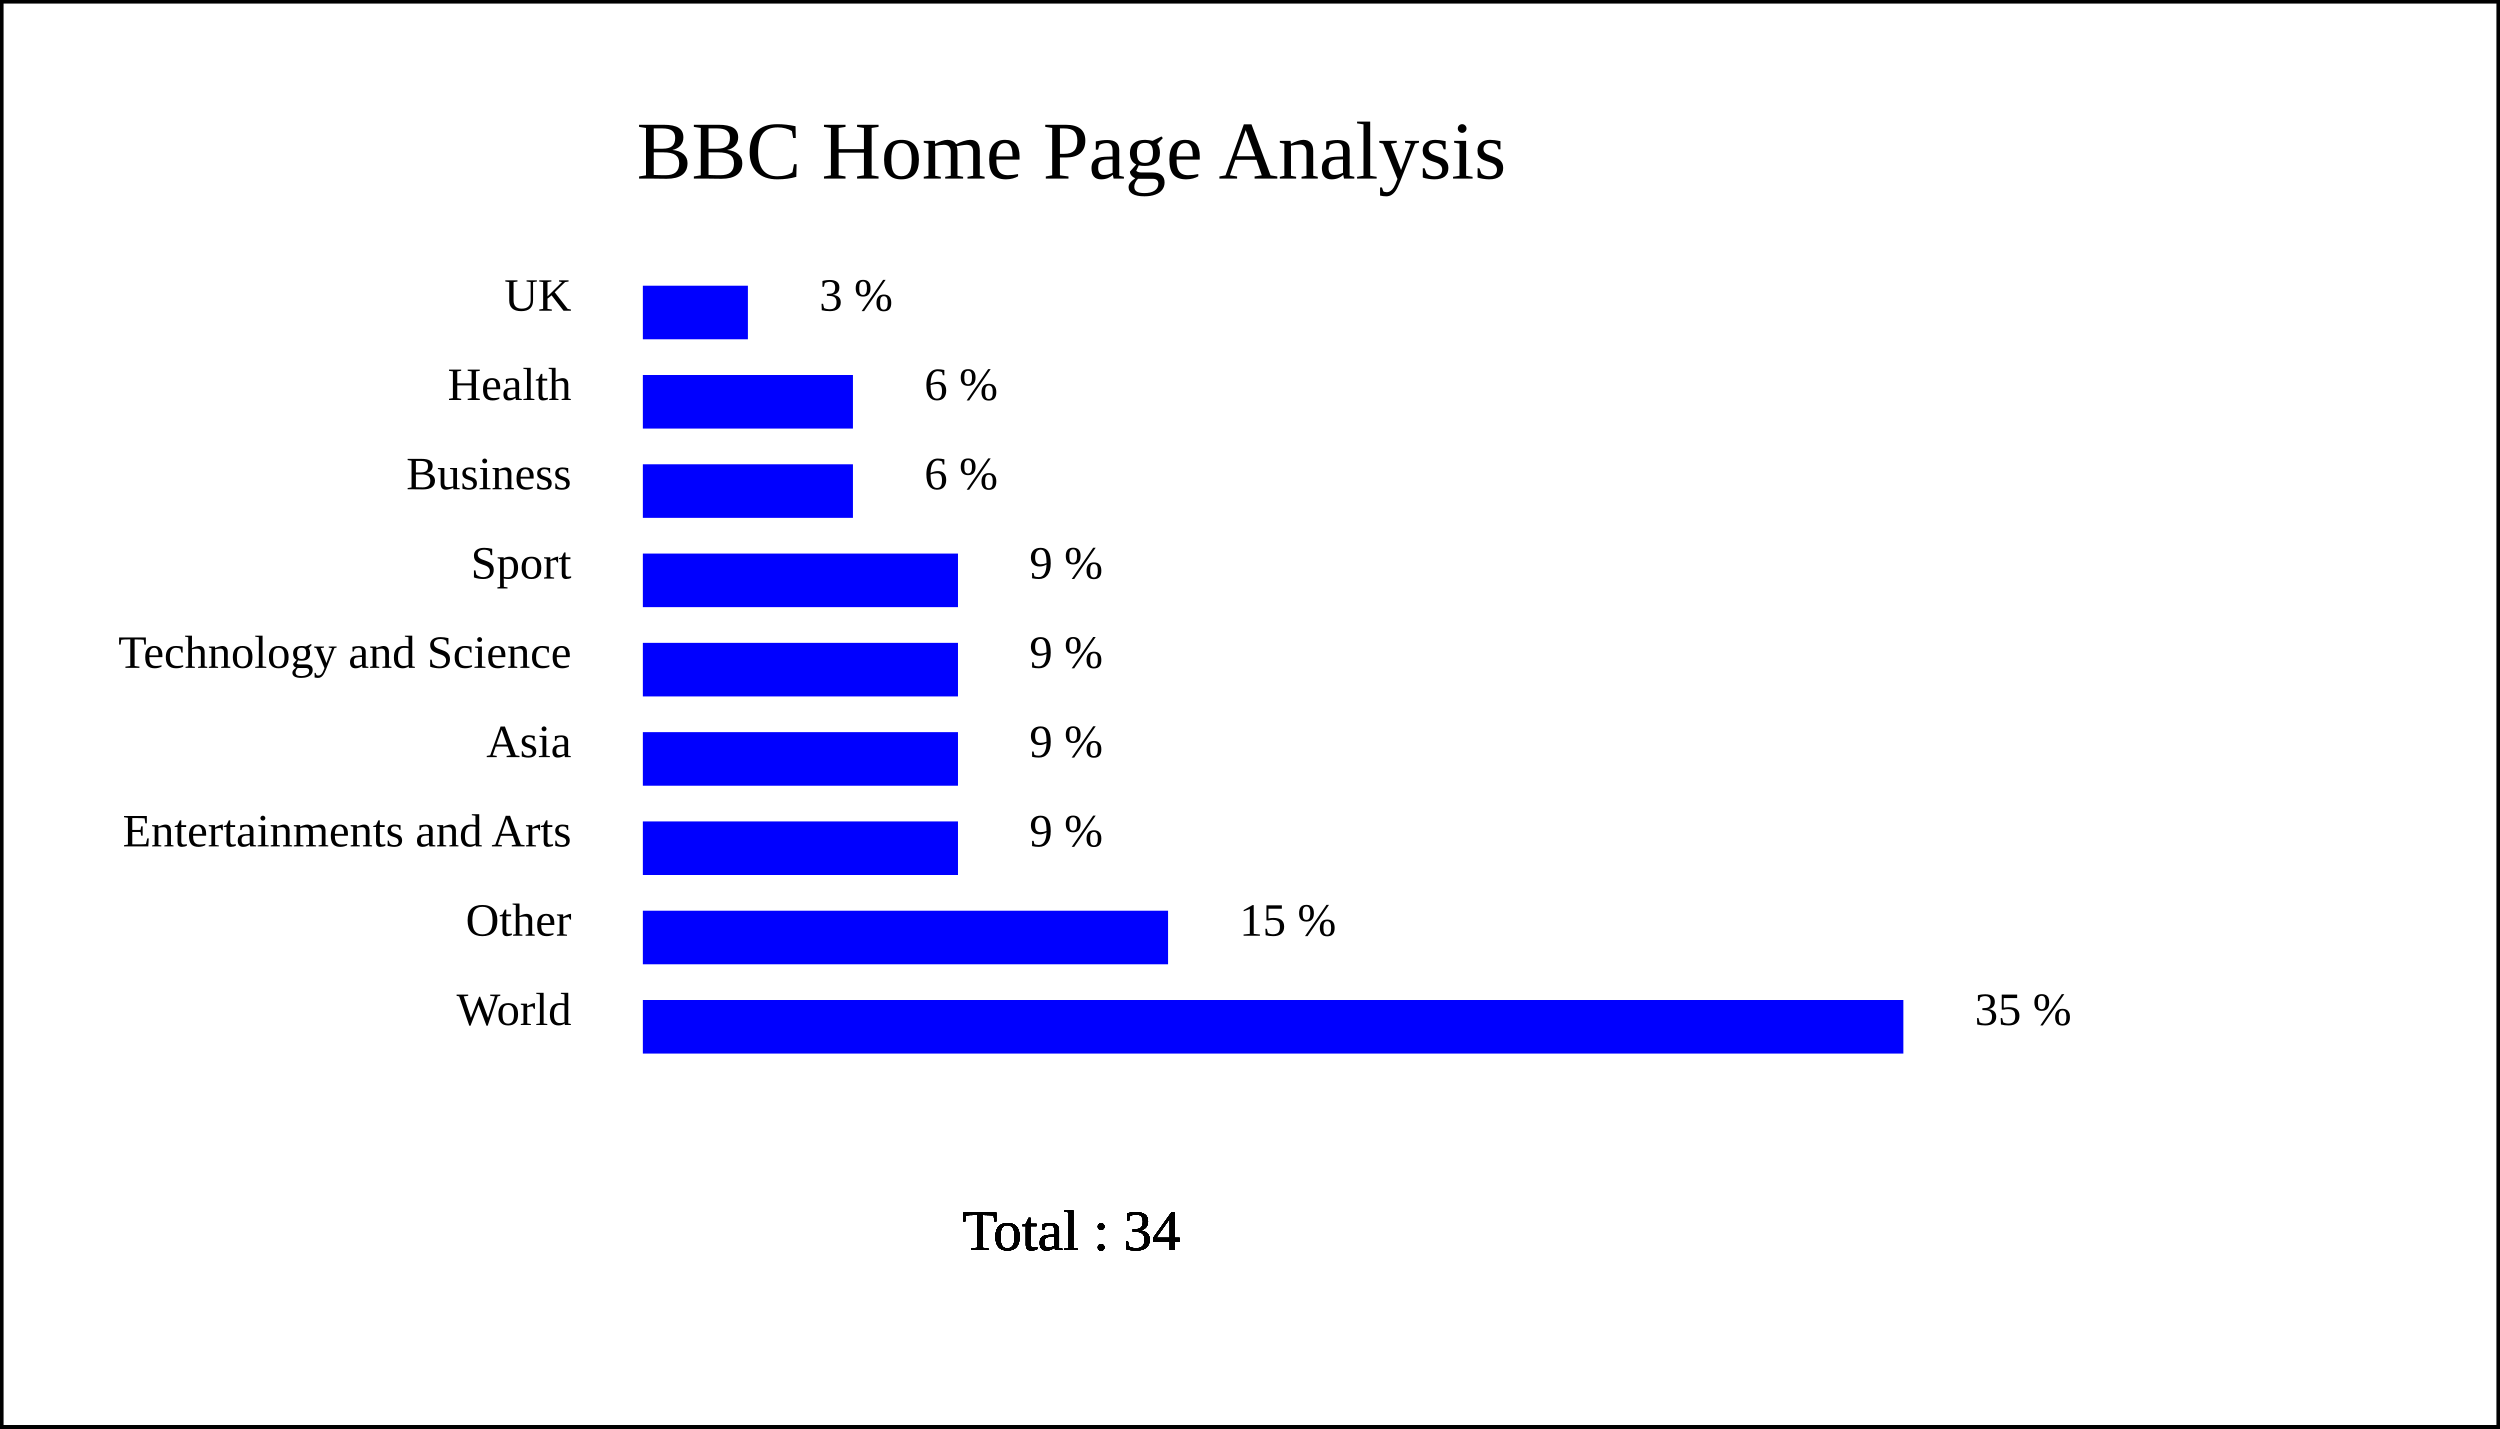
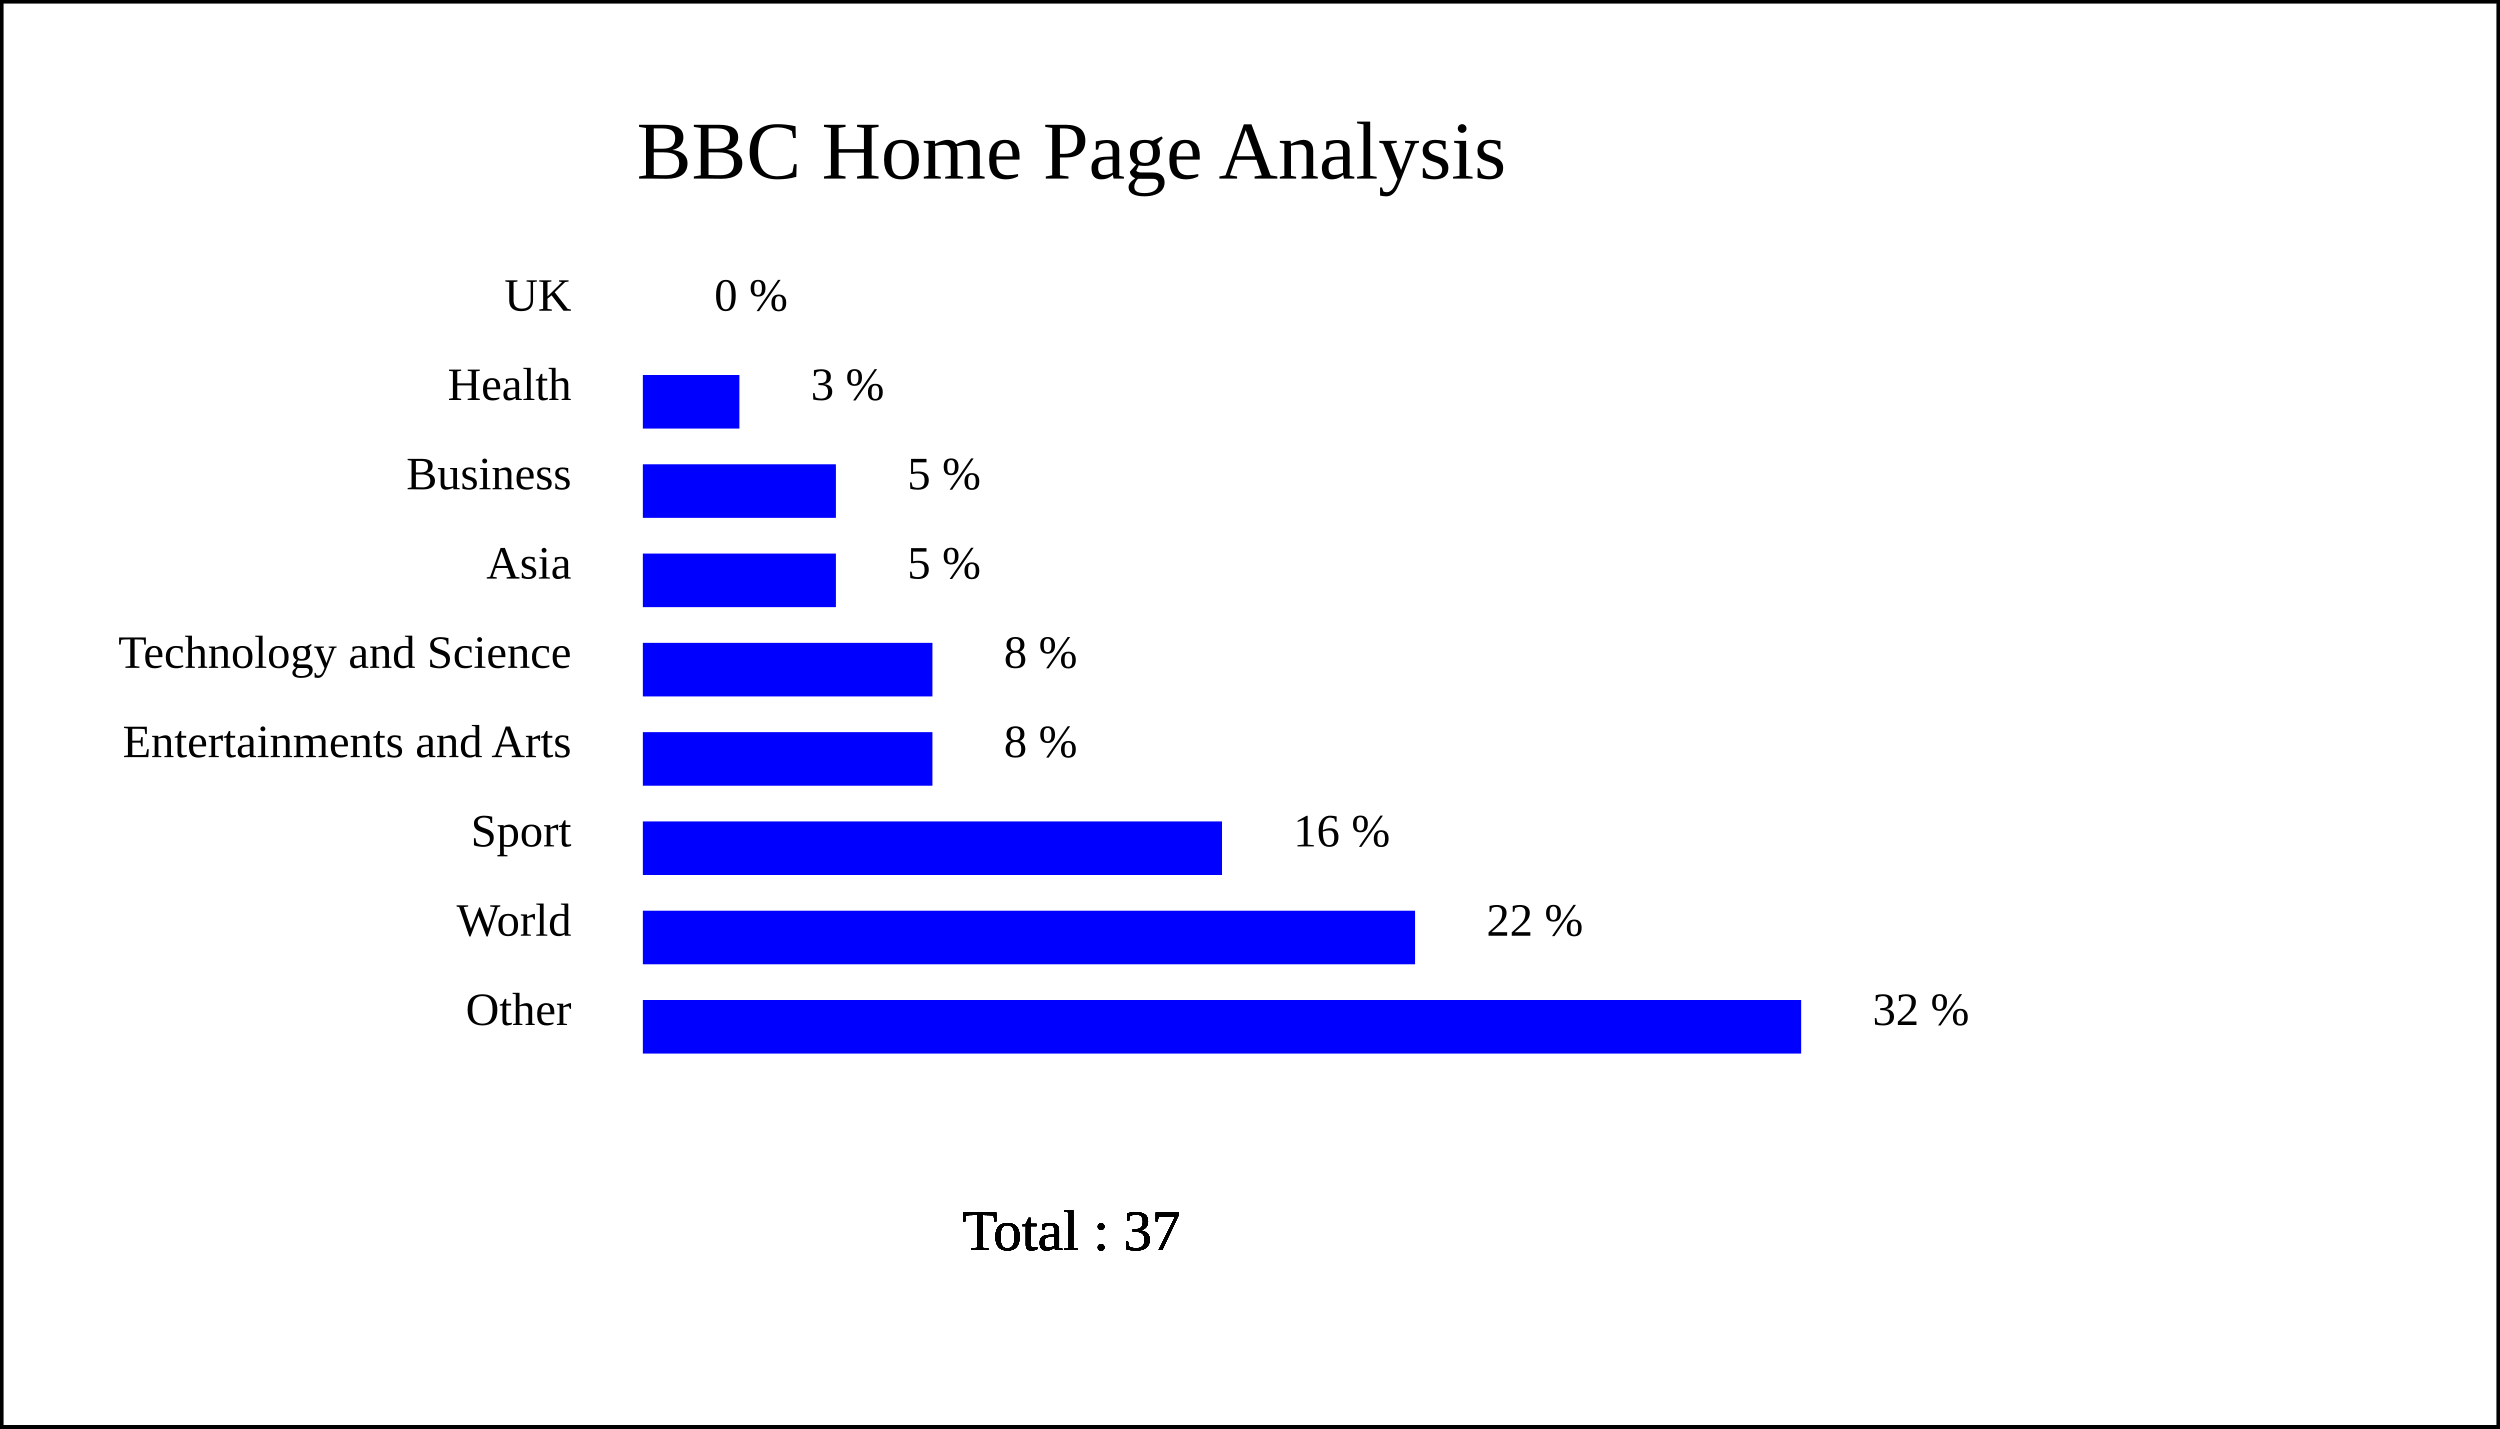
<svg xmlns="http://www.w3.org/2000/svg" width="700" height="400">
  <rect x="0" y="0" width="700" height="400" fill="white" stroke="black" stroke-width="2" />
  <text x="300" y="50" text-anchor="middle" font-size="23"> BBC Home Page Analysis </text>
-   <rect x="180" y="80" width="29.412" height="15" fill="blue" />
+   <rect x="180" y="80" width="0" height="15" fill="blue" />
  <text x="160" y="87" text-anchor="end" font-size="13"> UK </text>
-   <text x="229.412" y="87" font-size="13"> 3 %</text>
-   <text x="300" text-anchor="middle" y="350" font-size="16"> Total : 34</text>
-   <rect x="180" y="105" width="58.824" height="15" fill="blue" />
+   <text x="200" y="87" font-size="13"> 0 %</text>
+   <text x="300" text-anchor="middle" y="350" font-size="16"> Total : 37</text>
+   <rect x="180" y="105" width="27.027" height="15" fill="blue" />
  <text x="160" y="112" text-anchor="end" font-size="13"> Health </text>
-   <text x="258.824" y="112" font-size="13"> 6 %</text>
-   <text x="300" text-anchor="middle" y="350" font-size="16"> Total : 34</text>
-   <rect x="180" y="130" width="58.824" height="15" fill="blue" />
+   <text x="227.027" y="112" font-size="13"> 3 %</text>
+   <text x="300" text-anchor="middle" y="350" font-size="16"> Total : 37</text>
+   <rect x="180" y="130" width="54.054" height="15" fill="blue" />
  <text x="160" y="137" text-anchor="end" font-size="13"> Business </text>
-   <text x="258.824" y="137" font-size="13"> 6 %</text>
-   <text x="300" text-anchor="middle" y="350" font-size="16"> Total : 34</text>
-   <rect x="180" y="155" width="88.235" height="15" fill="blue" />
-   <text x="160" y="162" text-anchor="end" font-size="13"> Sport </text>
-   <text x="288.235" y="162" font-size="13"> 9 %</text>
-   <text x="300" text-anchor="middle" y="350" font-size="16"> Total : 34</text>
-   <rect x="180" y="180" width="88.235" height="15" fill="blue" />
+   <text x="254.054" y="137" font-size="13"> 5 %</text>
+   <text x="300" text-anchor="middle" y="350" font-size="16"> Total : 37</text>
+   <rect x="180" y="155" width="54.054" height="15" fill="blue" />
+   <text x="160" y="162" text-anchor="end" font-size="13"> Asia </text>
+   <text x="254.054" y="162" font-size="13"> 5 %</text>
+   <text x="300" text-anchor="middle" y="350" font-size="16"> Total : 37</text>
+   <rect x="180" y="180" width="81.081" height="15" fill="blue" />
  <text x="160" y="187" text-anchor="end" font-size="13"> Technology and Science </text>
-   <text x="288.235" y="187" font-size="13"> 9 %</text>
-   <text x="300" text-anchor="middle" y="350" font-size="16"> Total : 34</text>
-   <rect x="180" y="205" width="88.235" height="15" fill="blue" />
-   <text x="160" y="212" text-anchor="end" font-size="13"> Asia </text>
-   <text x="288.235" y="212" font-size="13"> 9 %</text>
-   <text x="300" text-anchor="middle" y="350" font-size="16"> Total : 34</text>
-   <rect x="180" y="230" width="88.235" height="15" fill="blue" />
-   <text x="160" y="237" text-anchor="end" font-size="13"> Entertainments and Arts </text>
-   <text x="288.235" y="237" font-size="13"> 9 %</text>
-   <text x="300" text-anchor="middle" y="350" font-size="16"> Total : 34</text>
-   <rect x="180" y="255" width="147.059" height="15" fill="blue" />
-   <text x="160" y="262" text-anchor="end" font-size="13"> Other </text>
-   <text x="347.059" y="262" font-size="13"> 15 %</text>
-   <text x="300" text-anchor="middle" y="350" font-size="16"> Total : 34</text>
-   <rect x="180" y="280" width="352.941" height="15" fill="blue" />
-   <text x="160" y="287" text-anchor="end" font-size="13"> World </text>
-   <text x="552.941" y="287" font-size="13"> 35 %</text>
-   <text x="300" text-anchor="middle" y="350" font-size="16"> Total : 34</text>
+   <text x="281.081" y="187" font-size="13"> 8 %</text>
+   <text x="300" text-anchor="middle" y="350" font-size="16"> Total : 37</text>
+   <rect x="180" y="205" width="81.081" height="15" fill="blue" />
+   <text x="160" y="212" text-anchor="end" font-size="13"> Entertainments and Arts </text>
+   <text x="281.081" y="212" font-size="13"> 8 %</text>
+   <text x="300" text-anchor="middle" y="350" font-size="16"> Total : 37</text>
+   <rect x="180" y="230" width="162.162" height="15" fill="blue" />
+   <text x="160" y="237" text-anchor="end" font-size="13"> Sport </text>
+   <text x="362.162" y="237" font-size="13"> 16 %</text>
+   <text x="300" text-anchor="middle" y="350" font-size="16"> Total : 37</text>
+   <rect x="180" y="255" width="216.216" height="15" fill="blue" />
+   <text x="160" y="262" text-anchor="end" font-size="13"> World </text>
+   <text x="416.216" y="262" font-size="13"> 22 %</text>
+   <text x="300" text-anchor="middle" y="350" font-size="16"> Total : 37</text>
+   <rect x="180" y="280" width="324.324" height="15" fill="blue" />
+   <text x="160" y="287" text-anchor="end" font-size="13"> Other </text>
+   <text x="524.324" y="287" font-size="13"> 32 %</text>
+   <text x="300" text-anchor="middle" y="350" font-size="16"> Total : 37</text>
</svg>
